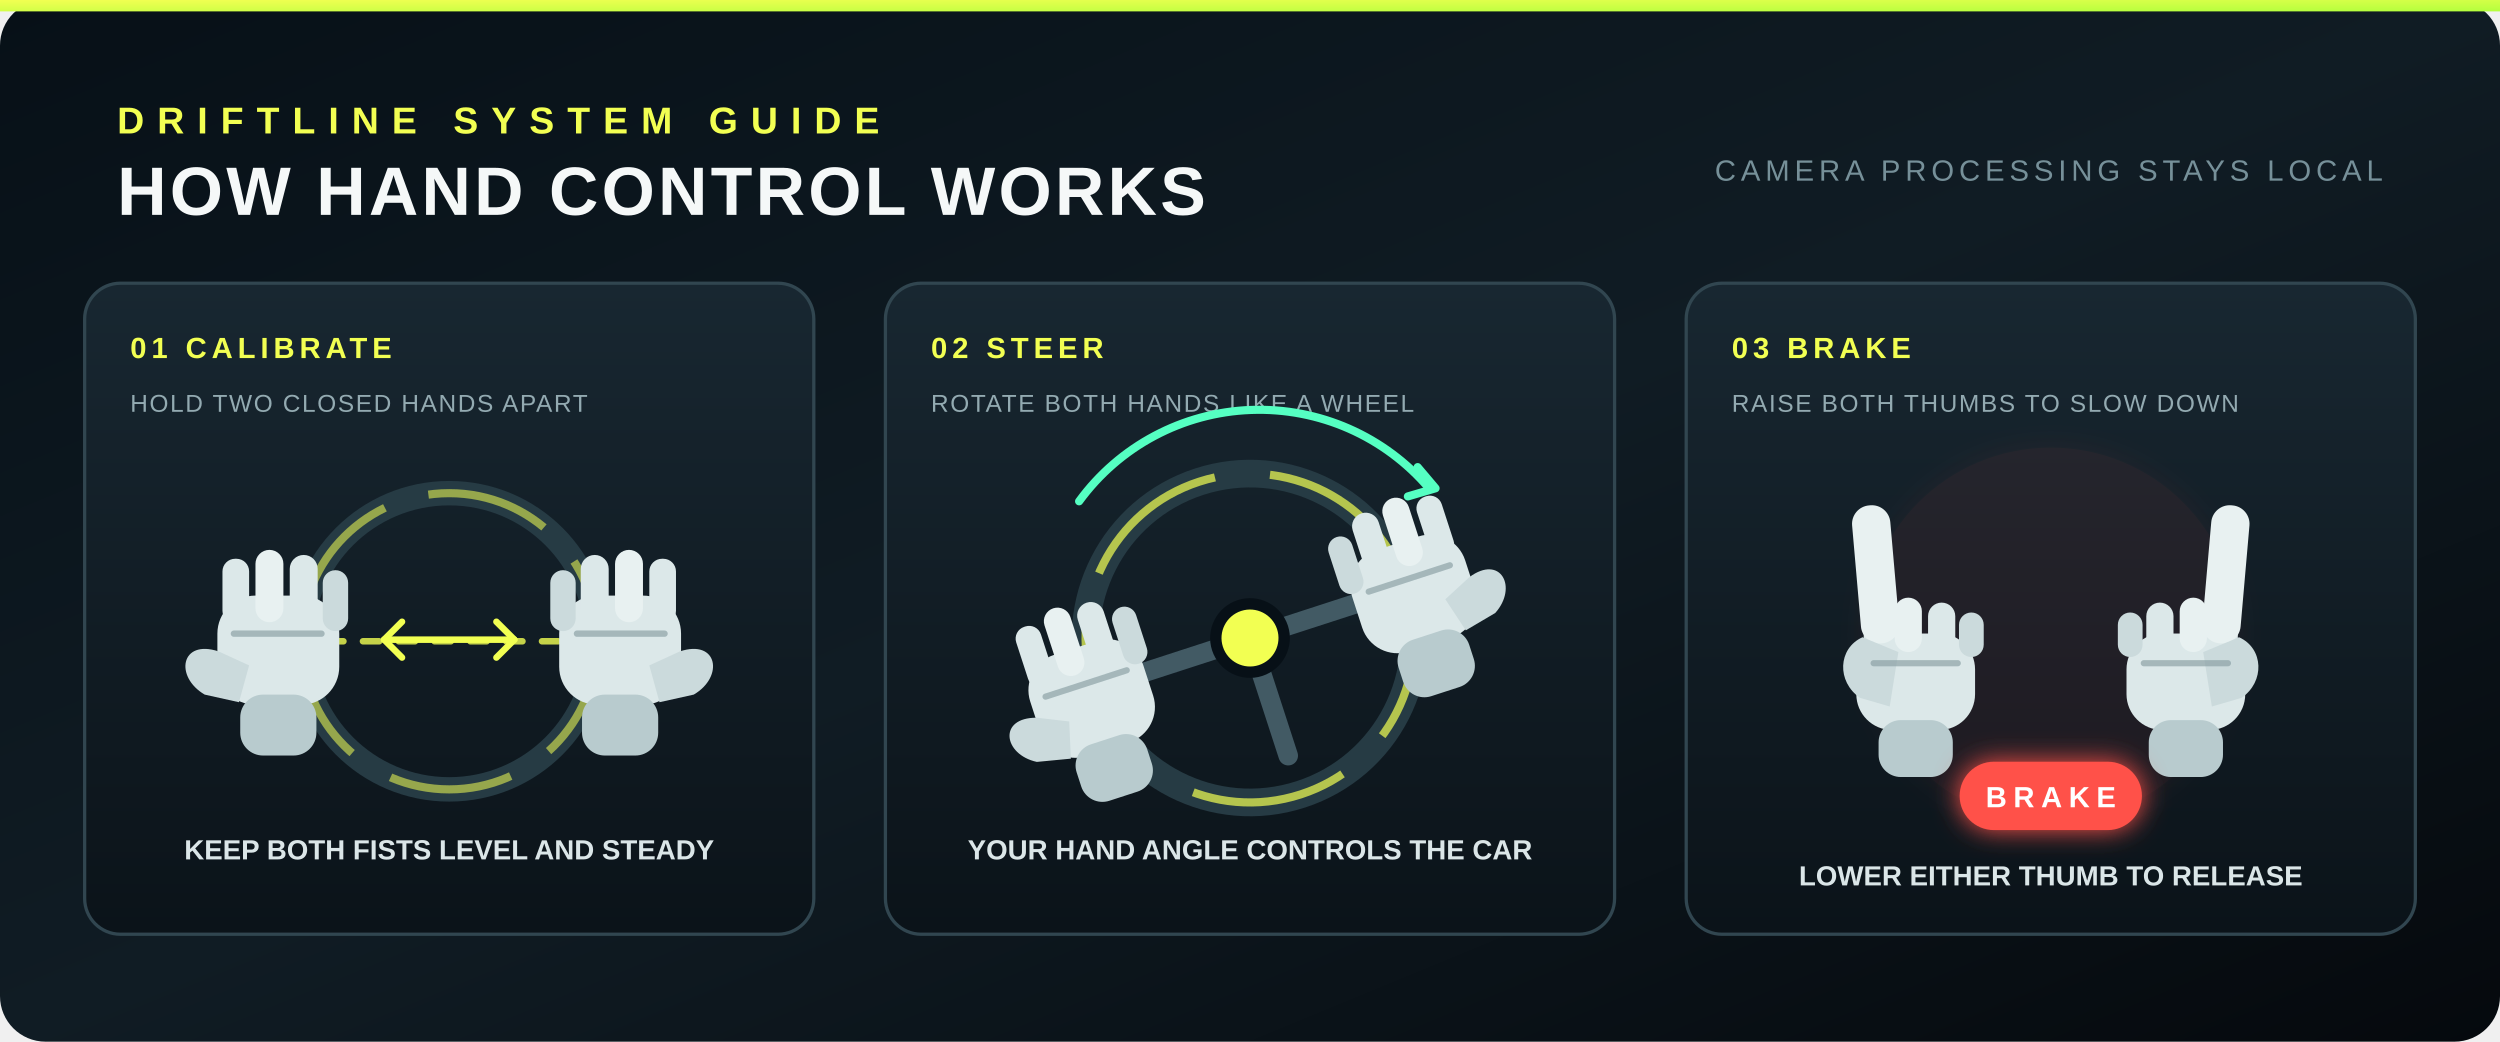
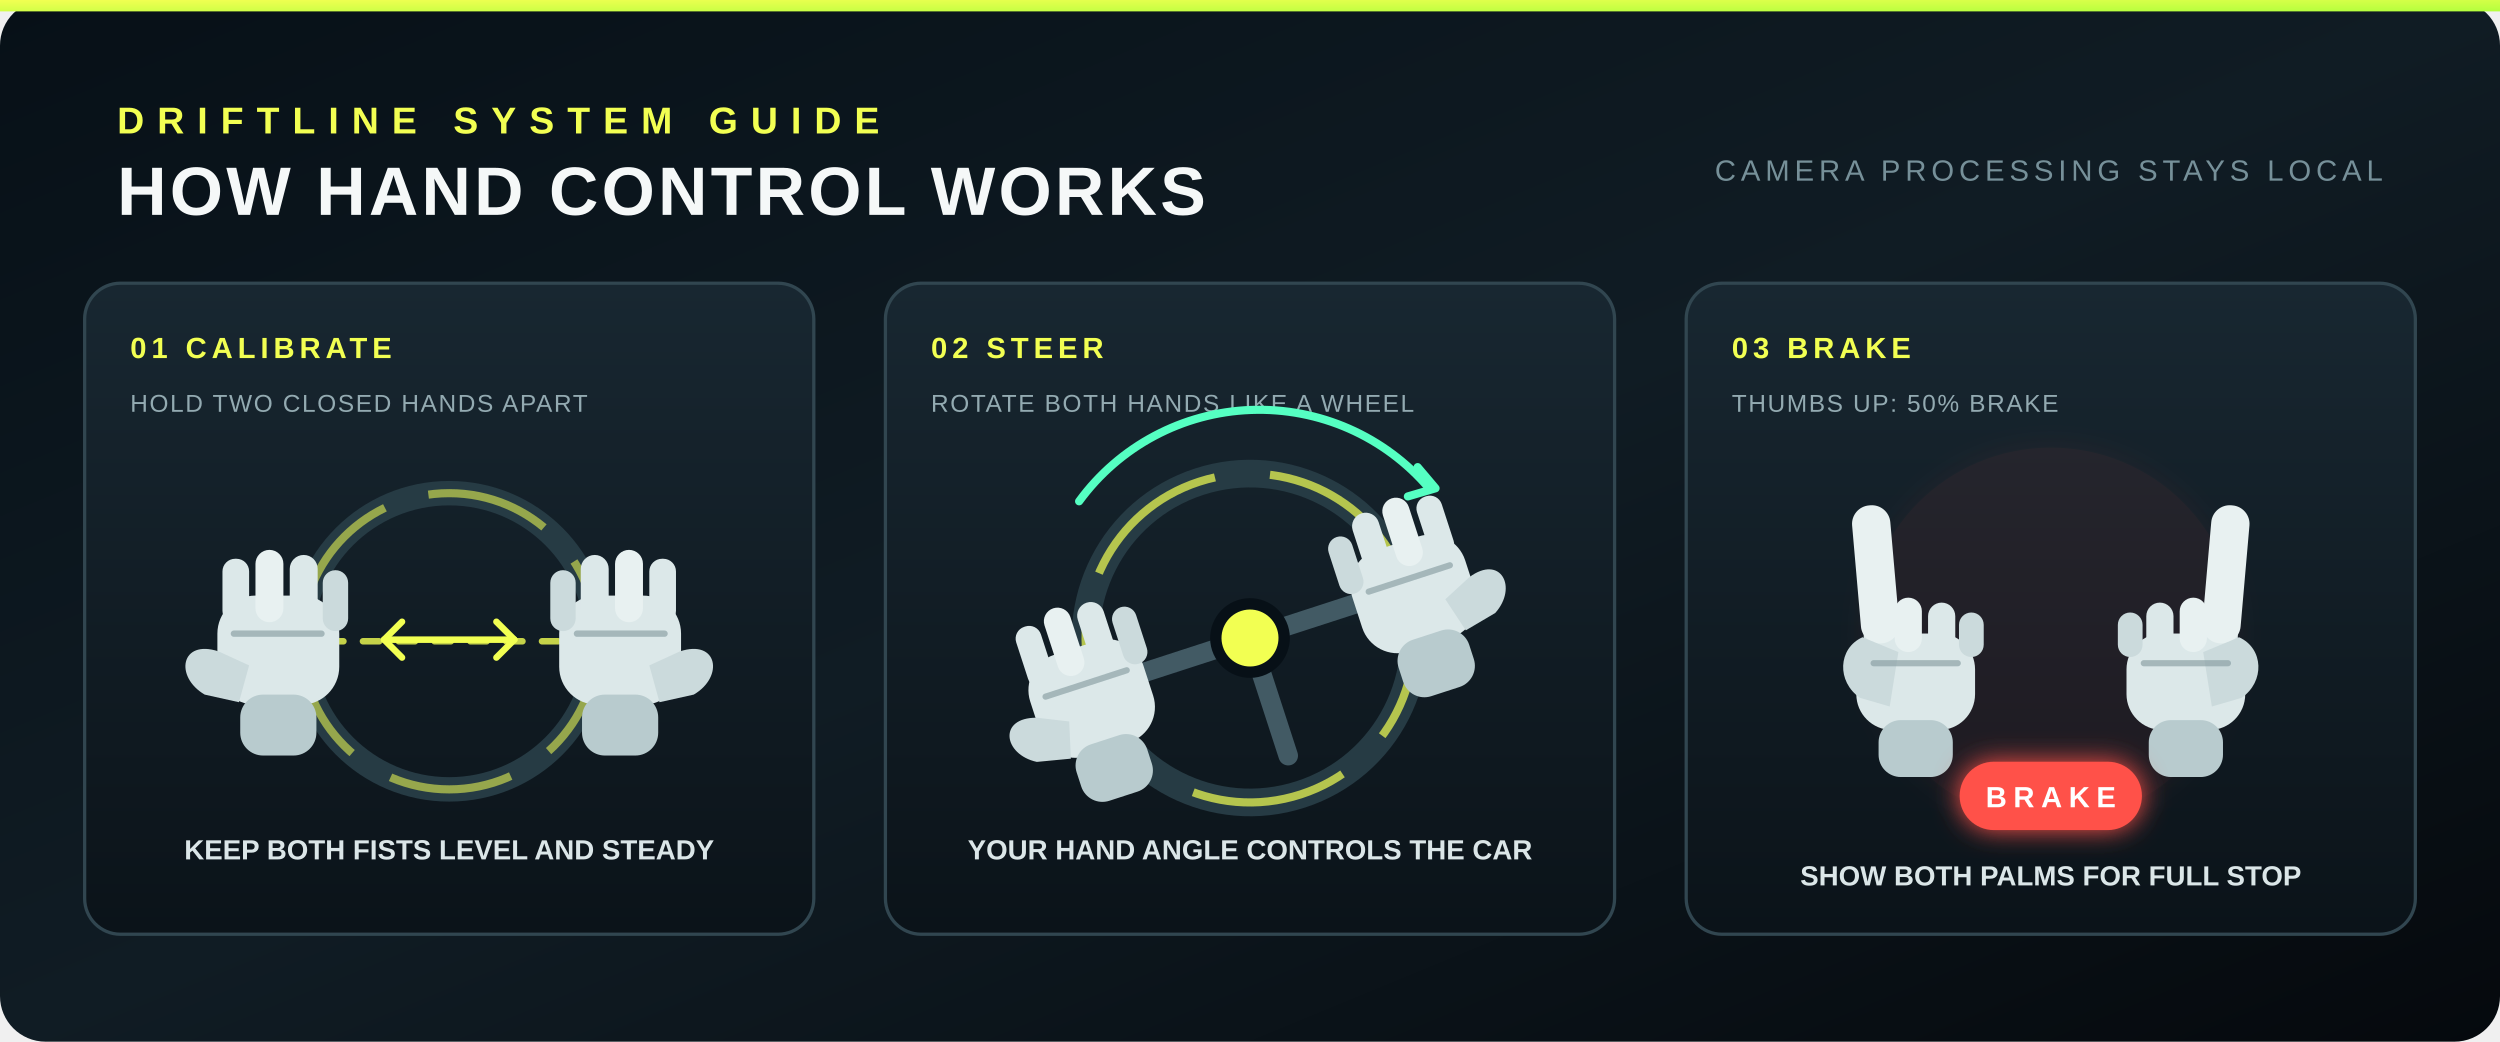
<svg xmlns="http://www.w3.org/2000/svg" width="1536" height="640" viewBox="0 0 1536 640" role="img" aria-labelledby="title description">
  <defs>
    <linearGradient id="background" x1="0" y1="0" x2="1" y2="1">
      <stop offset="0" stop-color="#071017" />
      <stop offset="0.5" stop-color="#101c24" />
      <stop offset="1" stop-color="#05090d" />
    </linearGradient>
    <linearGradient id="panel" x1="0" y1="0" x2="0" y2="1">
      <stop stop-color="#182731" />
      <stop offset="1" stop-color="#0b1319" />
    </linearGradient>
    <linearGradient id="acid" x1="0" y1="0" x2="1" y2="1">
      <stop stop-color="#f2ff52" />
      <stop offset="1" stop-color="#b4ff3d" />
    </linearGradient>
    <filter id="glow" x="-80%" y="-80%" width="260%" height="260%">
      <feGaussianBlur stdDeviation="8" result="blur" />
      <feMerge>
        <feMergeNode in="blur" />
        <feMergeNode in="SourceGraphic" />
      </feMerge>
    </filter>
    <g id="fist">
      <rect x="-48" y="-36" width="96" height="86" rx="30" fill="#dce8e9" />
      <rect x="-44" y="-65" width="21" height="51" rx="10" fill="#dce8e9" />
      <rect x="-18" y="-72" width="22" height="57" rx="11" fill="#e8f1f1" />
      <rect x="9" y="-68" width="22" height="54" rx="11" fill="#dce8e9" />
      <rect x="35" y="-56" width="20" height="48" rx="10" fill="#cbdadc" />
      <rect x="-30" y="42" width="60" height="48" rx="18" fill="#b8cbce" />
      <path d="M-47 8 C-77 -2 -82 28 -58 42 L-31 48 L-23 19 Z" fill="#cbdadc" />
      <path d="M-35 -6 H34" stroke="#879da2" stroke-width="5" stroke-linecap="round" opacity=".65" />
    </g>
    <g id="thumb-fist">
      <rect x="-48" y="-26" width="96" height="78" rx="29" fill="#dce8e9" />
      <rect x="-42" y="-50" width="21" height="39" rx="10" fill="#dce8e9" />
      <rect x="-17" y="-55" width="22" height="44" rx="11" fill="#e8f1f1" />
      <rect x="10" y="-51" width="22" height="41" rx="11" fill="#dce8e9" />
      <rect x="35" y="-43" width="20" height="36" rx="10" fill="#cbdadc" />
      <rect x="-30" y="44" width="60" height="46" rx="18" fill="#b8cbce" />
      <rect x="-43" y="-130" width="31" height="112" rx="15" fill="#e8f1f1" transform="rotate(-5 -28 -18)" />
      <path d="M-43 -23 C-63 -14 -64 13 -45 26 L-21 33 L-14 -11 Z" fill="#cbdadc" />
      <path d="M-34 -2 H34" stroke="#879da2" stroke-width="5" stroke-linecap="round" opacity=".65" />
    </g>
  </defs>
  <rect width="1536" height="640" rx="28" fill="url(#background)" />
  <path d="M0 0 H1536 V7 H0 Z" fill="url(#acid)" />
  <text x="72" y="82" fill="#f2ff52" font-family="Arial, Helvetica, sans-serif" font-size="23" font-weight="800" letter-spacing="8">DRIFTLINE SYSTEM GUIDE</text>
  <text x="72" y="132" fill="#f5f8f8" font-family="Arial, Helvetica, sans-serif" font-size="42" font-weight="900" letter-spacing="2">HOW HAND CONTROL WORKS</text>
  <text x="1464" y="111" text-anchor="end" fill="#769099" font-family="Arial, Helvetica, sans-serif" font-size="18" letter-spacing="3">CAMERA PROCESSING STAYS LOCAL</text>
  <g transform="translate(52 174)">
    <rect width="448" height="400" rx="22" fill="url(#panel)" stroke="#314650" stroke-width="2" />
    <text x="28" y="46" fill="#f2ff52" font-family="Arial, Helvetica, sans-serif" font-size="18" font-weight="900" letter-spacing="3">01  CALIBRATE</text>
    <text x="28" y="79" fill="#93aab1" font-family="Arial, Helvetica, sans-serif" font-size="15" letter-spacing="1">HOLD TWO CLOSED HANDS APART</text>
    <path d="M105 220 H343" stroke="#f2ff52" stroke-width="4" stroke-linecap="round" stroke-dasharray="10 12" opacity=".8" />
    <circle cx="224" cy="220" r="91" fill="none" stroke="#263b44" stroke-width="15" />
    <circle cx="224" cy="220" r="91" fill="none" stroke="#f2ff52" stroke-width="5" stroke-dasharray="76 28" opacity=".55" />
    <g transform="translate(119 220) scale(.78)">
      <use href="#fist" />
    </g>
    <g transform="translate(329 220) scale(-.78 .78)">
      <use href="#fist" />
    </g>
    <path d="M184 219 H264" stroke="#f2ff52" stroke-width="4" stroke-linecap="round" />
    <path d="M195 208 L184 219 L195 230 M253 208 L264 219 L253 230" fill="none" stroke="#f2ff52" stroke-width="4" stroke-linecap="round" stroke-linejoin="round" />
    <text x="224" y="354" text-anchor="middle" fill="#dbe6e8" font-family="Arial, Helvetica, sans-serif" font-size="17" font-weight="700">KEEP BOTH FISTS LEVEL AND STEADY</text>
  </g>
  <g transform="translate(544 174)">
    <rect width="448" height="400" rx="22" fill="url(#panel)" stroke="#314650" stroke-width="2" />
    <text x="28" y="46" fill="#f2ff52" font-family="Arial, Helvetica, sans-serif" font-size="18" font-weight="900" letter-spacing="3">02  STEER</text>
    <text x="28" y="79" fill="#93aab1" font-family="Arial, Helvetica, sans-serif" font-size="15" letter-spacing="1">ROTATE BOTH HANDS LIKE A WHEEL</text>
    <g transform="translate(224 218) rotate(-18)">
      <circle r="101" fill="none" stroke="#263b44" stroke-width="17" />
      <circle r="101" fill="none" stroke="#f2ff52" stroke-width="5" stroke-dasharray="96 34" opacity=".7" />
      <path d="M-72 0 H72 M0 0 V76" stroke="#425a64" stroke-width="12" stroke-linecap="round" />
      <circle r="21" fill="#f2ff52" stroke="#071017" stroke-width="7" />
      <g transform="translate(-104 0) scale(.76)">
        <use href="#fist" />
      </g>
      <g transform="translate(104 0) scale(-.76 .76)">
        <use href="#fist" />
      </g>
    </g>
    <path d="M119 134 A137 137 0 0 1 334 126" fill="none" stroke="#55ffc2" stroke-width="5" stroke-linecap="round" />
    <path d="M327 113 L338 126 L321 131" fill="none" stroke="#55ffc2" stroke-width="5" stroke-linecap="round" stroke-linejoin="round" />
    <text x="224" y="354" text-anchor="middle" fill="#dbe6e8" font-family="Arial, Helvetica, sans-serif" font-size="17" font-weight="700">YOUR HAND ANGLE CONTROLS THE CAR</text>
  </g>
  <g transform="translate(1036 174)">
    <rect width="448" height="400" rx="22" fill="url(#panel)" stroke="#314650" stroke-width="2" />
    <text x="28" y="46" fill="#f2ff52" font-family="Arial, Helvetica, sans-serif" font-size="18" font-weight="900" letter-spacing="3">03  BRAKE</text>
-     <text x="28" y="79" fill="#93aab1" font-family="Arial, Helvetica, sans-serif" font-size="15" letter-spacing="1">RAISE BOTH THUMBS TO SLOW DOWN</text>
+     <text x="28" y="79" fill="#93aab1" font-family="Arial, Helvetica, sans-serif" font-size="15" letter-spacing="1">THUMBS UP: 50% BRAKE</text>
    <circle cx="224" cy="216" r="115" fill="#ff5148" opacity=".07" filter="url(#glow)" />
    <g transform="translate(141 235) scale(.76)">
      <use href="#thumb-fist" />
    </g>
    <g transform="translate(307 235) scale(-.76 .76)">
      <use href="#thumb-fist" />
    </g>
    <rect x="168" y="294" width="112" height="42" rx="21" fill="#ff5148" filter="url(#glow)" />
    <text x="224" y="322" text-anchor="middle" fill="#ffffff" font-family="Arial, Helvetica, sans-serif" font-size="18" font-weight="900" letter-spacing="4">BRAKE</text>
-     <text x="224" y="370" text-anchor="middle" fill="#dbe6e8" font-family="Arial, Helvetica, sans-serif" font-size="17" font-weight="700">LOWER EITHER THUMB TO RELEASE</text>
+     <text x="224" y="370" text-anchor="middle" fill="#dbe6e8" font-family="Arial, Helvetica, sans-serif" font-size="17" font-weight="700">SHOW BOTH PALMS FOR FULL STOP</text>
  </g>
</svg>
